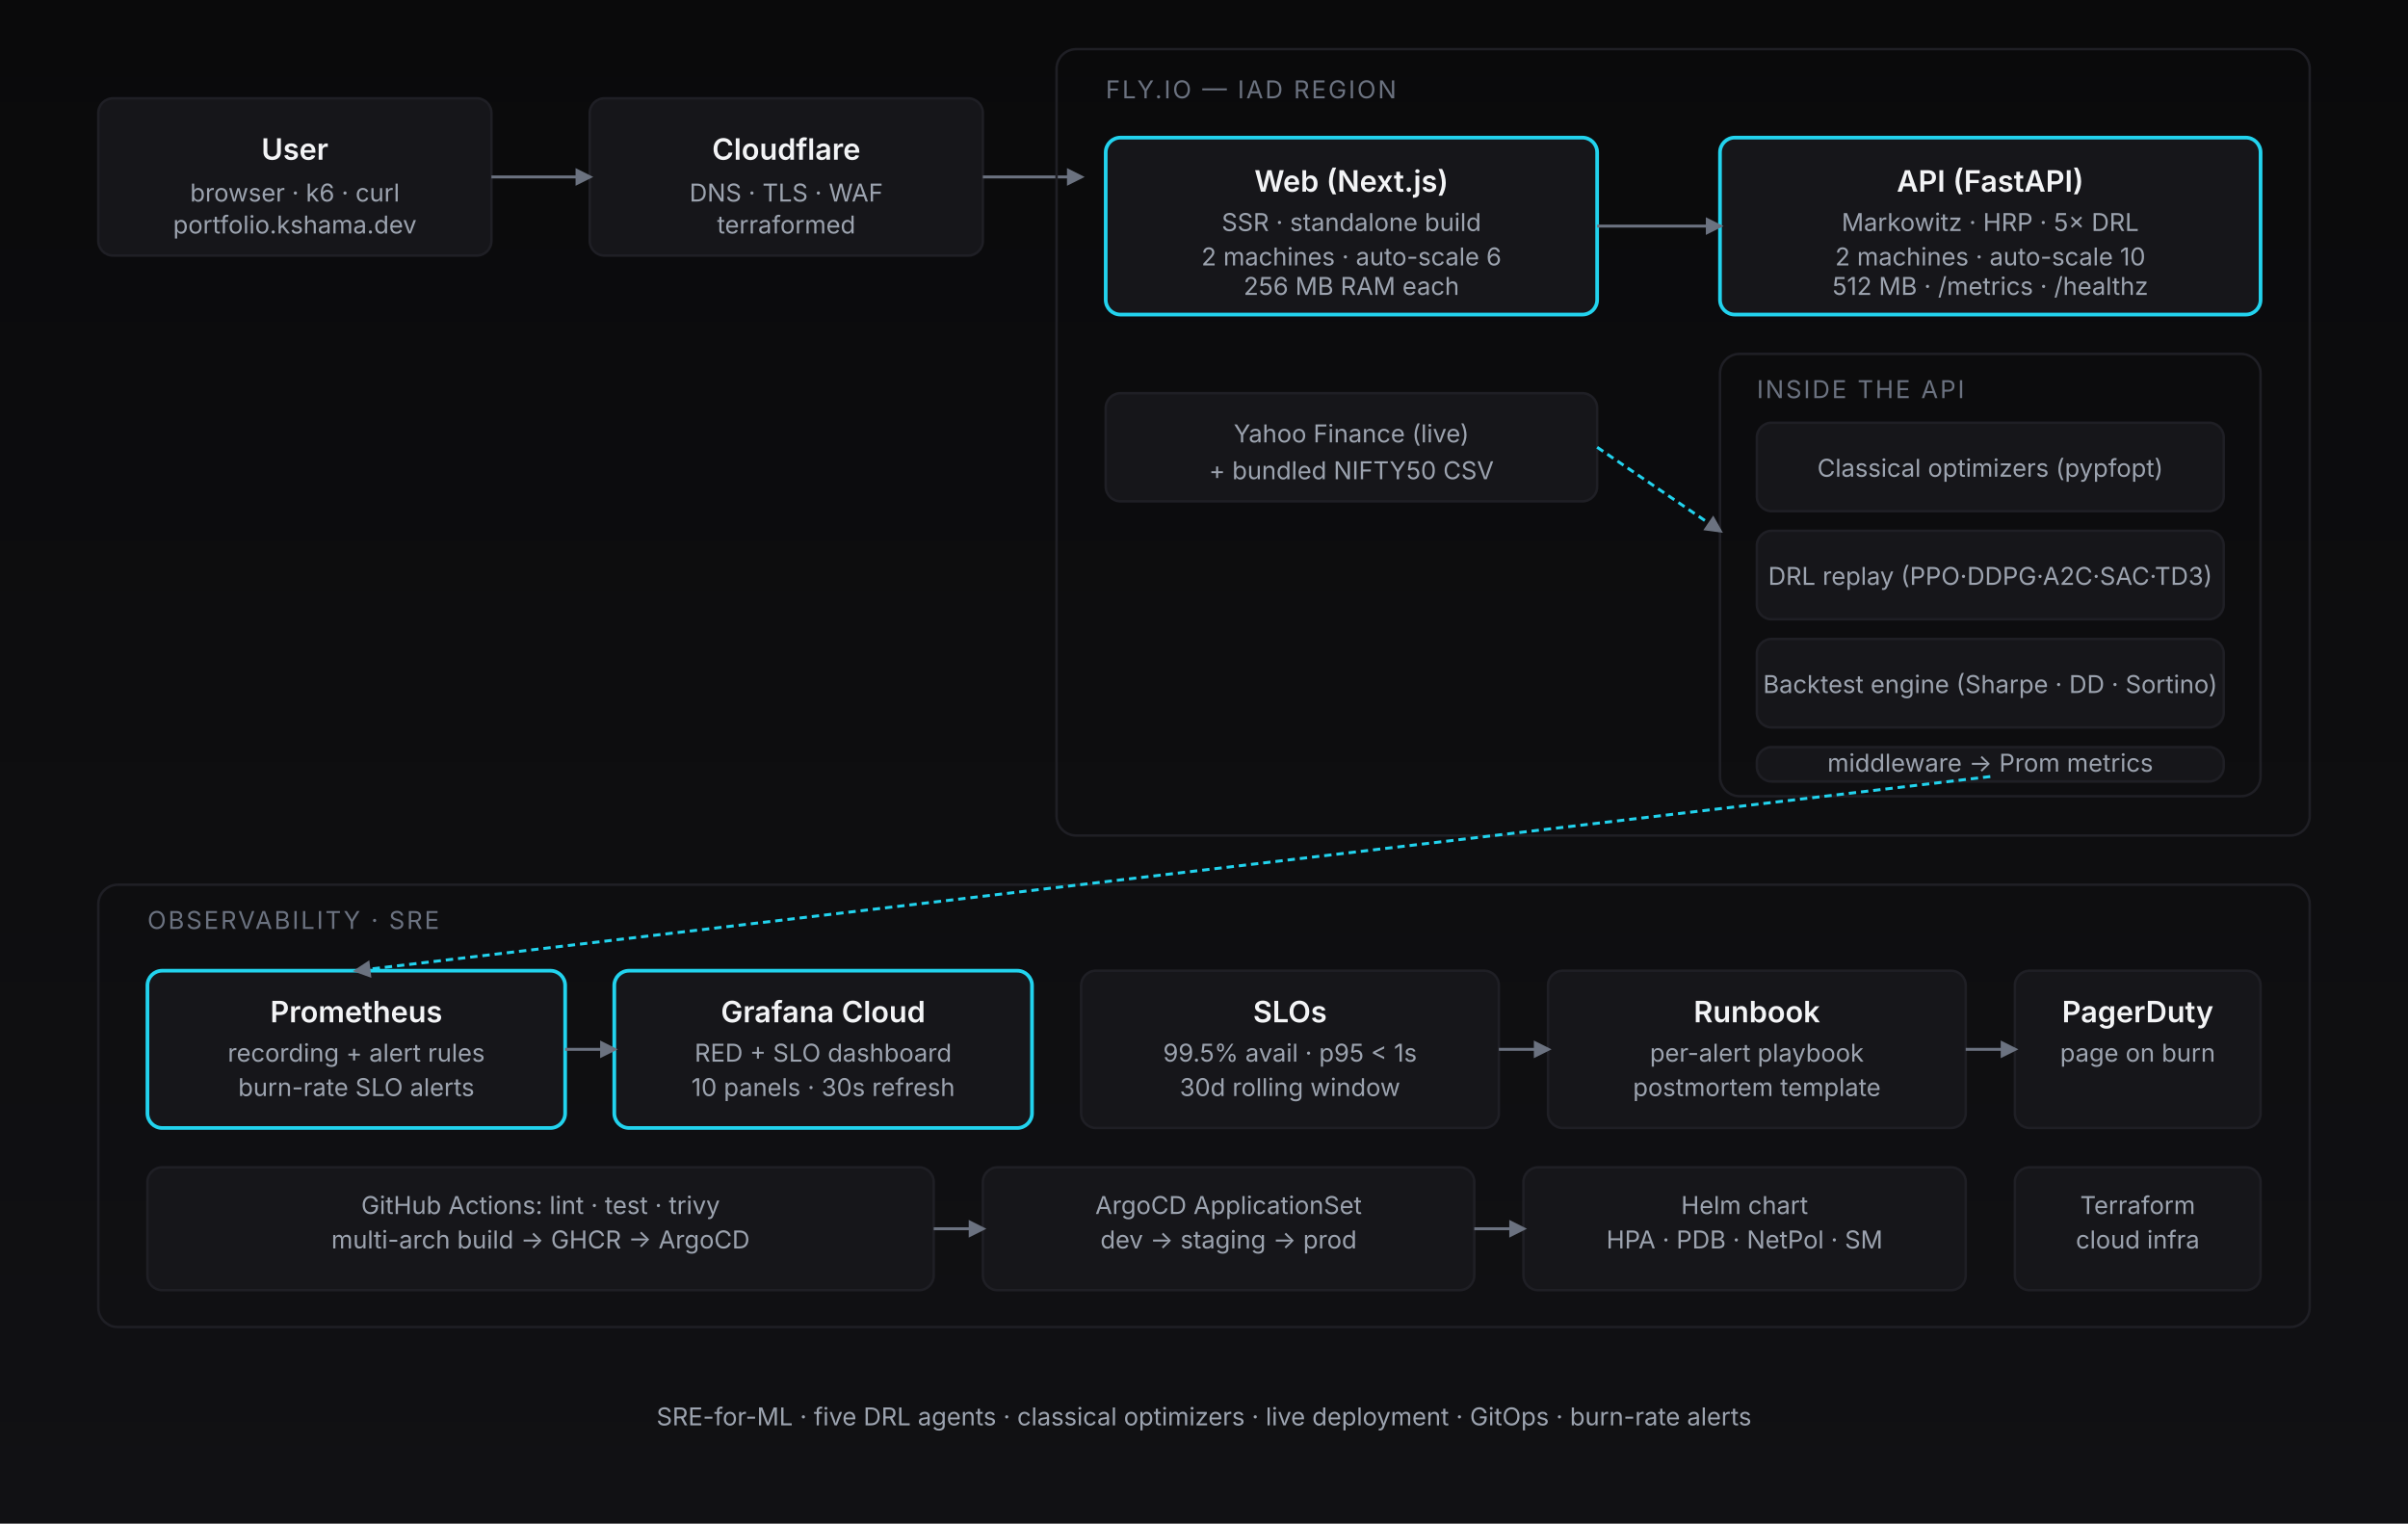
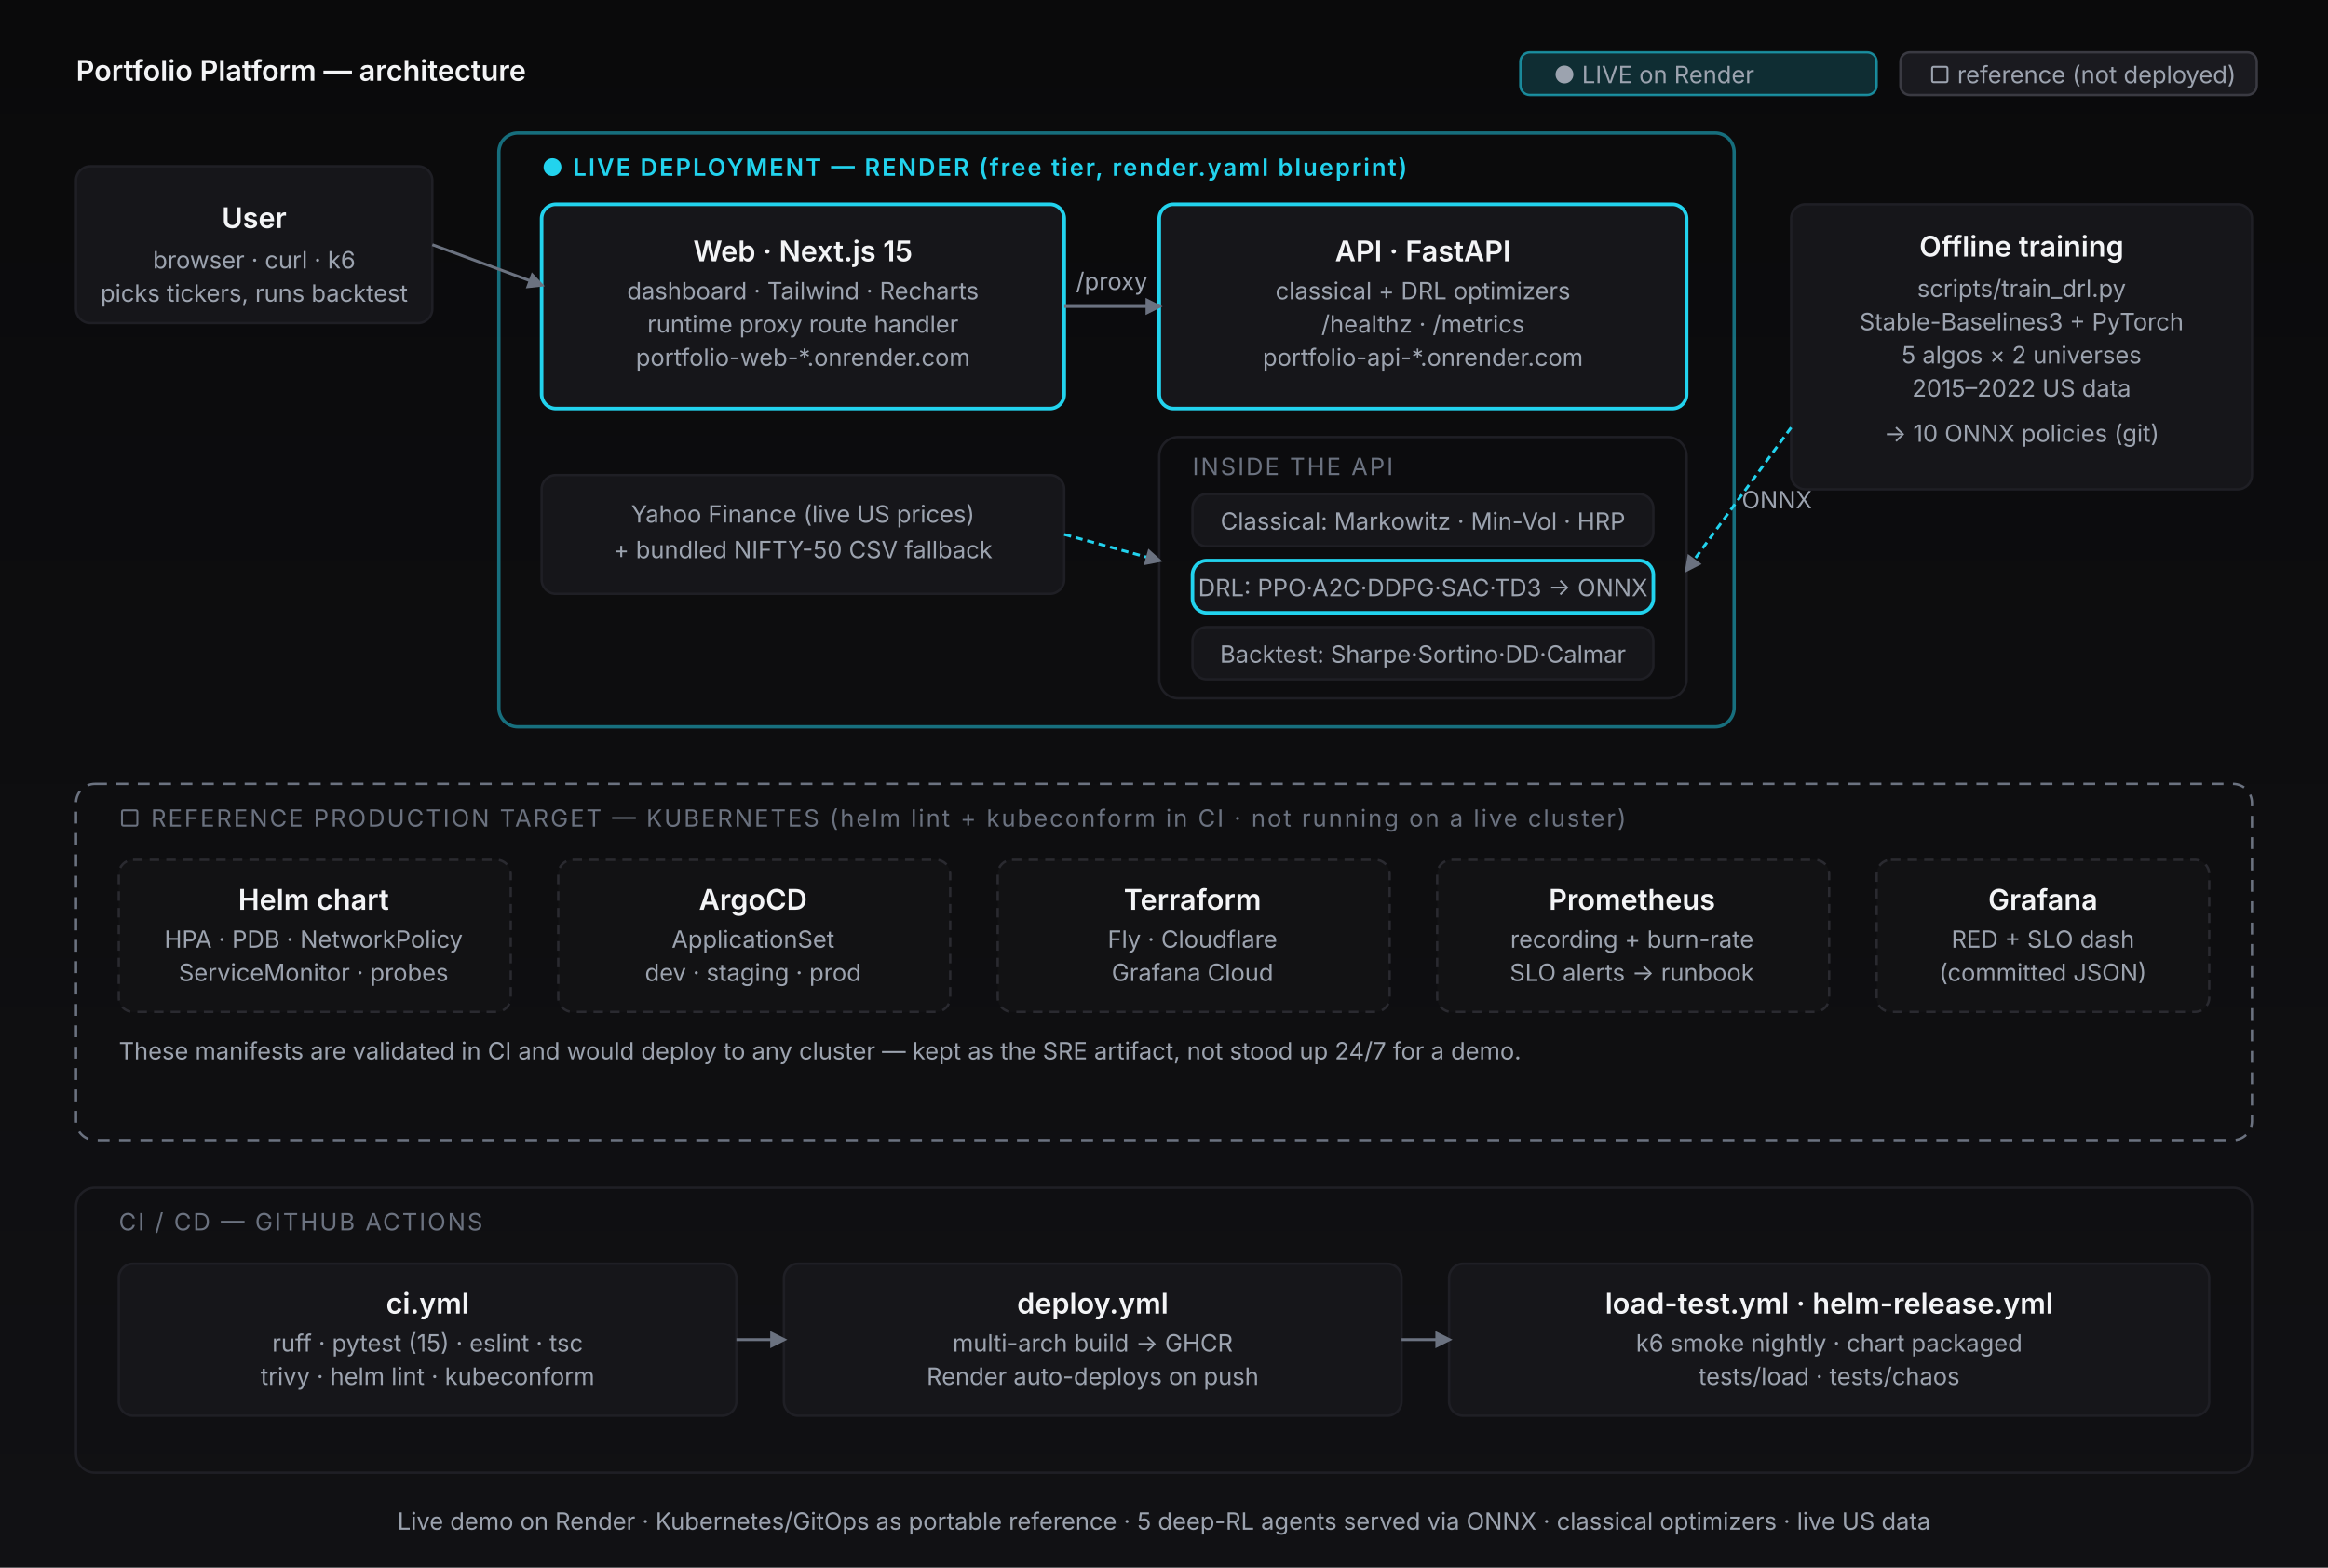
- <svg xmlns="http://www.w3.org/2000/svg" viewBox="0 0 980 620" font-family="Inter, system-ui, sans-serif">
+ <svg xmlns="http://www.w3.org/2000/svg" viewBox="0 0 980 660" font-family="Inter, system-ui, sans-serif">
  <defs>
    <linearGradient id="bg" x1="0" y1="0" x2="0" y2="1">
      <stop offset="0" stop-color="#0a0a0b" />
      <stop offset="1" stop-color="#111114" />
    </linearGradient>
    <marker id="arr" viewBox="0 0 10 10" refX="8" refY="5" markerWidth="6" markerHeight="6" orient="auto-start-reverse">
      <path d="M0,0 L10,5 L0,10 z" fill="#6b7280" />
    </marker>
    <style>
      .lbl { fill: #f3f4f6; font-size: 12px; font-weight: 600; }
      .sub { fill: #9ca3af; font-size: 10px; }
      .grp { fill: none; stroke: #1f1f25; stroke-width: 1; rx: 8; ry: 8; }
+       .grp-live { fill: none; stroke: #22d3ee; stroke-width: 1.4; stroke-opacity: 0.5; rx: 8; ry: 8; }
+       .grp-ref { fill: none; stroke: #6b7280; stroke-width: 1; stroke-dasharray: 5 4; rx: 8; ry: 8; }
      .grp-title { fill: #6b7280; font-size: 10px; letter-spacing: 0.08em; }
+       .grp-title-live { fill: #22d3ee; font-size: 10px; letter-spacing: 0.08em; font-weight: 600; }
      .node { fill: #16161a; stroke: #1f1f25; rx: 6; ry: 6; }
      .node-accent { fill: #16161a; stroke: #22d3ee; stroke-width: 1.5; rx: 6; ry: 6; }
+       .node-ref { fill: #121214; stroke: #2a2a30; stroke-dasharray: 4 3; rx: 6; ry: 6; }
      .edge { stroke: #6b7280; stroke-width: 1.2; fill: none; }
      .edge-data { stroke: #22d3ee; stroke-width: 1.2; fill: none; stroke-dasharray: 3 2; }
+       .badge-live { fill: #0f2d33; stroke: #22d3ee; stroke-opacity: 0.6; rx: 4; ry: 4; }
+       .badge-ref { fill: #1a1a1f; stroke: #3a3a42; rx: 4; ry: 4; }
    </style>
  </defs>
-   <rect width="980" height="620" fill="url(#bg)" />
-   <rect x="40" y="40" width="160" height="64" class="node" />
-   <text x="120" y="65" text-anchor="middle" class="lbl">User</text>
-   <text x="120" y="82" text-anchor="middle" class="sub">browser · k6 · curl</text>
-   <text x="120" y="95" text-anchor="middle" class="sub">portfolio.kshama.dev</text>
-   <rect x="240" y="40" width="160" height="64" class="node" />
-   <text x="320" y="65" text-anchor="middle" class="lbl">Cloudflare</text>
-   <text x="320" y="82" text-anchor="middle" class="sub">DNS · TLS · WAF</text>
-   <text x="320" y="95" text-anchor="middle" class="sub">terraformed</text>
-   <line x1="200" y1="72" x2="240" y2="72" class="edge" marker-end="url(#arr)" />
-   <line x1="400" y1="72" x2="440" y2="72" class="edge" marker-end="url(#arr)" />
-   <rect x="430" y="20" width="510" height="320" class="grp" />
-   <text x="450" y="40" class="grp-title">FLY.IO — IAD REGION</text>
-   <rect x="450" y="56" width="200" height="72" class="node-accent" />
-   <text x="550" y="78" text-anchor="middle" class="lbl">Web (Next.js)</text>
-   <text x="550" y="94" text-anchor="middle" class="sub">SSR · standalone build</text>
-   <text x="550" y="108" text-anchor="middle" class="sub">2 machines · auto-scale 6</text>
-   <text x="550" y="120" text-anchor="middle" class="sub">256 MB RAM each</text>
-   <rect x="700" y="56" width="220" height="72" class="node-accent" />
-   <text x="810" y="78" text-anchor="middle" class="lbl">API (FastAPI)</text>
-   <text x="810" y="94" text-anchor="middle" class="sub">Markowitz · HRP · 5× DRL</text>
-   <text x="810" y="108" text-anchor="middle" class="sub">2 machines · auto-scale 10</text>
-   <text x="810" y="120" text-anchor="middle" class="sub">512 MB · /metrics · /healthz</text>
-   <line x1="650" y1="92" x2="700" y2="92" class="edge" marker-end="url(#arr)" />
-   <rect x="700" y="144" width="220" height="180" class="grp" />
-   <text x="715" y="162" class="grp-title">INSIDE THE API</text>
-   <rect x="715" y="172" width="190" height="36" class="node" />
-   <text x="810" y="194" text-anchor="middle" class="sub">Classical optimizers (pypfopt)</text>
-   <rect x="715" y="216" width="190" height="36" class="node" />
-   <text x="810" y="238" text-anchor="middle" class="sub">DRL replay (PPO·DDPG·A2C·SAC·TD3)</text>
-   <rect x="715" y="260" width="190" height="36" class="node" />
-   <text x="810" y="282" text-anchor="middle" class="sub">Backtest engine (Sharpe · DD · Sortino)</text>
-   <rect x="715" y="304" width="190" height="14" class="node" fill="#1f1f25" />
-   <text x="810" y="314" text-anchor="middle" class="sub">middleware → Prom metrics</text>
-   <rect x="450" y="160" width="200" height="44" class="node" />
-   <text x="550" y="180" text-anchor="middle" class="sub">Yahoo Finance (live)</text>
-   <text x="550" y="195" text-anchor="middle" class="sub">+ bundled NIFTY50 CSV</text>
-   <line x1="650" y1="182" x2="700" y2="216" class="edge-data" marker-end="url(#arr)" />
-   <rect x="40" y="360" width="900" height="180" class="grp" />
-   <text x="60" y="378" class="grp-title">OBSERVABILITY · SRE</text>
-   <rect x="60" y="395" width="170" height="64" class="node-accent" />
-   <text x="145" y="416" text-anchor="middle" class="lbl">Prometheus</text>
-   <text x="145" y="432" text-anchor="middle" class="sub">recording + alert rules</text>
-   <text x="145" y="446" text-anchor="middle" class="sub">burn-rate SLO alerts</text>
-   <rect x="250" y="395" width="170" height="64" class="node-accent" />
-   <text x="335" y="416" text-anchor="middle" class="lbl">Grafana Cloud</text>
-   <text x="335" y="432" text-anchor="middle" class="sub">RED + SLO dashboard</text>
-   <text x="335" y="446" text-anchor="middle" class="sub">10 panels · 30s refresh</text>
-   <rect x="440" y="395" width="170" height="64" class="node" />
-   <text x="525" y="416" text-anchor="middle" class="lbl">SLOs</text>
-   <text x="525" y="432" text-anchor="middle" class="sub">99.5% avail · p95 &lt; 1s</text>
-   <text x="525" y="446" text-anchor="middle" class="sub">30d rolling window</text>
-   <rect x="630" y="395" width="170" height="64" class="node" />
-   <text x="715" y="416" text-anchor="middle" class="lbl">Runbook</text>
-   <text x="715" y="432" text-anchor="middle" class="sub">per-alert playbook</text>
-   <text x="715" y="446" text-anchor="middle" class="sub">postmortem template</text>
-   <rect x="820" y="395" width="100" height="64" class="node" />
-   <text x="870" y="416" text-anchor="middle" class="lbl">PagerDuty</text>
-   <text x="870" y="432" text-anchor="middle" class="sub">page on burn</text>
-   <line x1="810" y1="316" x2="145" y2="395" class="edge-data" marker-end="url(#arr)" />
-   <line x1="230" y1="427" x2="250" y2="427" class="edge" marker-end="url(#arr)" />
-   <line x1="610" y1="427" x2="630" y2="427" class="edge" marker-end="url(#arr)" />
-   <line x1="800" y1="427" x2="820" y2="427" class="edge" marker-end="url(#arr)" />
-   <rect x="60" y="475" width="320" height="50" class="node" />
-   <text x="220" y="494" text-anchor="middle" class="sub">GitHub Actions: lint · test · trivy</text>
-   <text x="220" y="508" text-anchor="middle" class="sub">multi-arch build → GHCR → ArgoCD</text>
-   <rect x="400" y="475" width="200" height="50" class="node" />
-   <text x="500" y="494" text-anchor="middle" class="sub">ArgoCD ApplicationSet</text>
-   <text x="500" y="508" text-anchor="middle" class="sub">dev → staging → prod</text>
-   <rect x="620" y="475" width="180" height="50" class="node" />
-   <text x="710" y="494" text-anchor="middle" class="sub">Helm chart</text>
-   <text x="710" y="508" text-anchor="middle" class="sub">HPA · PDB · NetPol · SM</text>
-   <rect x="820" y="475" width="100" height="50" class="node" />
-   <text x="870" y="494" text-anchor="middle" class="sub">Terraform</text>
-   <text x="870" y="508" text-anchor="middle" class="sub">cloud infra</text>
-   <line x1="380" y1="500" x2="400" y2="500" class="edge" marker-end="url(#arr)" />
-   <line x1="600" y1="500" x2="620" y2="500" class="edge" marker-end="url(#arr)" />
-   <text x="490" y="580" text-anchor="middle" class="sub">SRE-for-ML · five DRL agents · classical optimizers · live deployment · GitOps · burn-rate alerts</text>
+   <rect width="980" height="660" fill="url(#bg)" />
+   <text x="32" y="34" class="lbl" font-size="15">Portfolio Platform — architecture</text>
+   <rect x="640" y="22" width="150" height="18" class="badge-live" />
+   <text x="654" y="35" class="sub" fill="#22d3ee">● LIVE on Render</text>
+   <rect x="800" y="22" width="150" height="18" class="badge-ref" />
+   <text x="812" y="35" class="sub">▢ reference (not deployed)</text>
+   <rect x="32" y="70" width="150" height="66" class="node" />
+   <text x="107" y="96" text-anchor="middle" class="lbl">User</text>
+   <text x="107" y="113" text-anchor="middle" class="sub">browser · curl · k6</text>
+   <text x="107" y="127" text-anchor="middle" class="sub">picks tickers, runs backtest</text>
+   <rect x="210" y="56" width="520" height="250" class="grp-live" />
+   <text x="228" y="74" class="grp-title-live">● LIVE DEPLOYMENT — RENDER (free tier, render.yaml blueprint)</text>
+   <rect x="228" y="86" width="220" height="86" class="node-accent" />
+   <text x="338" y="110" text-anchor="middle" class="lbl">Web · Next.js 15</text>
+   <text x="338" y="126" text-anchor="middle" class="sub">dashboard · Tailwind · Recharts</text>
+   <text x="338" y="140" text-anchor="middle" class="sub">runtime proxy route handler</text>
+   <text x="338" y="154" text-anchor="middle" class="sub">portfolio-web-*.onrender.com</text>
+   <rect x="488" y="86" width="222" height="86" class="node-accent" />
+   <text x="599" y="110" text-anchor="middle" class="lbl">API · FastAPI</text>
+   <text x="599" y="126" text-anchor="middle" class="sub">classical + DRL optimizers</text>
+   <text x="599" y="140" text-anchor="middle" class="sub">/healthz · /metrics</text>
+   <text x="599" y="154" text-anchor="middle" class="sub">portfolio-api-*.onrender.com</text>
+   <line x1="182" y1="103" x2="228" y2="120" class="edge" marker-end="url(#arr)" />
+   <line x1="448" y1="129" x2="488" y2="129" class="edge" marker-end="url(#arr)" />
+   <text x="468" y="122" text-anchor="middle" class="sub">/proxy</text>
+   <rect x="488" y="184" width="222" height="110" class="grp" />
+   <text x="502" y="200" class="grp-title">INSIDE THE API</text>
+   <rect x="502" y="208" width="194" height="22" class="node" />
+   <text x="599" y="223" text-anchor="middle" class="sub">Classical: Markowitz · Min-Vol · HRP</text>
+   <rect x="502" y="236" width="194" height="22" class="node-accent" />
+   <text x="599" y="251" text-anchor="middle" class="sub">DRL: PPO·A2C·DDPG·SAC·TD3 → ONNX</text>
+   <rect x="502" y="264" width="194" height="22" class="node" />
+   <text x="599" y="279" text-anchor="middle" class="sub">Backtest: Sharpe·Sortino·DD·Calmar</text>
+   <rect x="228" y="200" width="220" height="50" class="node" />
+   <text x="338" y="220" text-anchor="middle" class="sub">Yahoo Finance (live US prices)</text>
+   <text x="338" y="235" text-anchor="middle" class="sub">+ bundled NIFTY-50 CSV fallback</text>
+   <line x1="448" y1="225" x2="488" y2="236" class="edge-data" marker-end="url(#arr)" />
+   <rect x="754" y="86" width="194" height="120" class="node" />
+   <text x="851" y="108" text-anchor="middle" class="lbl">Offline training</text>
+   <text x="851" y="125" text-anchor="middle" class="sub">scripts/train_drl.py</text>
+   <text x="851" y="139" text-anchor="middle" class="sub">Stable-Baselines3 + PyTorch</text>
+   <text x="851" y="153" text-anchor="middle" class="sub">5 algos × 2 universes</text>
+   <text x="851" y="167" text-anchor="middle" class="sub">2015–2022 US data</text>
+   <text x="851" y="186" text-anchor="middle" class="sub">→ 10 ONNX policies (git)</text>
+   <line x1="754" y1="180" x2="710" y2="240" class="edge-data" marker-end="url(#arr)" />
+   <text x="748" y="214" text-anchor="middle" class="sub">ONNX</text>
+   <rect x="32" y="330" width="916" height="150" class="grp-ref" />
+   <text x="50" y="348" class="grp-title">▢ REFERENCE PRODUCTION TARGET — KUBERNETES (helm lint + kubeconform in CI · not running on a live cluster)</text>
+   <rect x="50" y="362" width="165" height="64" class="node-ref" />
+   <text x="132" y="383" text-anchor="middle" class="lbl">Helm chart</text>
+   <text x="132" y="399" text-anchor="middle" class="sub">HPA · PDB · NetworkPolicy</text>
+   <text x="132" y="413" text-anchor="middle" class="sub">ServiceMonitor · probes</text>
+   <rect x="235" y="362" width="165" height="64" class="node-ref" />
+   <text x="317" y="383" text-anchor="middle" class="lbl">ArgoCD</text>
+   <text x="317" y="399" text-anchor="middle" class="sub">ApplicationSet</text>
+   <text x="317" y="413" text-anchor="middle" class="sub">dev · staging · prod</text>
+   <rect x="420" y="362" width="165" height="64" class="node-ref" />
+   <text x="502" y="383" text-anchor="middle" class="lbl">Terraform</text>
+   <text x="502" y="399" text-anchor="middle" class="sub">Fly · Cloudflare</text>
+   <text x="502" y="413" text-anchor="middle" class="sub">Grafana Cloud</text>
+   <rect x="605" y="362" width="165" height="64" class="node-ref" />
+   <text x="687" y="383" text-anchor="middle" class="lbl">Prometheus</text>
+   <text x="687" y="399" text-anchor="middle" class="sub">recording + burn-rate</text>
+   <text x="687" y="413" text-anchor="middle" class="sub">SLO alerts → runbook</text>
+   <rect x="790" y="362" width="140" height="64" class="node-ref" />
+   <text x="860" y="383" text-anchor="middle" class="lbl">Grafana</text>
+   <text x="860" y="399" text-anchor="middle" class="sub">RED + SLO dash</text>
+   <text x="860" y="413" text-anchor="middle" class="sub">(committed JSON)</text>
+   <text x="50" y="446" class="sub">These manifests are validated in CI and would deploy to any cluster — kept as the SRE artifact, not stood up 24/7 for a demo.</text>
+   <rect x="32" y="500" width="916" height="120" class="grp" />
+   <text x="50" y="518" class="grp-title">CI / CD — GITHUB ACTIONS</text>
+   <rect x="50" y="532" width="260" height="64" class="node" />
+   <text x="180" y="553" text-anchor="middle" class="lbl">ci.yml</text>
+   <text x="180" y="569" text-anchor="middle" class="sub">ruff · pytest (15) · eslint · tsc</text>
+   <text x="180" y="583" text-anchor="middle" class="sub">trivy · helm lint · kubeconform</text>
+   <rect x="330" y="532" width="260" height="64" class="node" />
+   <text x="460" y="553" text-anchor="middle" class="lbl">deploy.yml</text>
+   <text x="460" y="569" text-anchor="middle" class="sub">multi-arch build → GHCR</text>
+   <text x="460" y="583" text-anchor="middle" class="sub">Render auto-deploys on push</text>
+   <rect x="610" y="532" width="320" height="64" class="node" />
+   <text x="770" y="553" text-anchor="middle" class="lbl">load-test.yml · helm-release.yml</text>
+   <text x="770" y="569" text-anchor="middle" class="sub">k6 smoke nightly · chart packaged</text>
+   <text x="770" y="583" text-anchor="middle" class="sub">tests/load · tests/chaos</text>
+   <line x1="310" y1="564" x2="330" y2="564" class="edge" marker-end="url(#arr)" />
+   <line x1="590" y1="564" x2="610" y2="564" class="edge" marker-end="url(#arr)" />
+   <text x="490" y="644" text-anchor="middle" class="sub">Live demo on Render · Kubernetes/GitOps as portable reference · 5 deep-RL agents served via ONNX · classical optimizers · live US data</text>
</svg>
